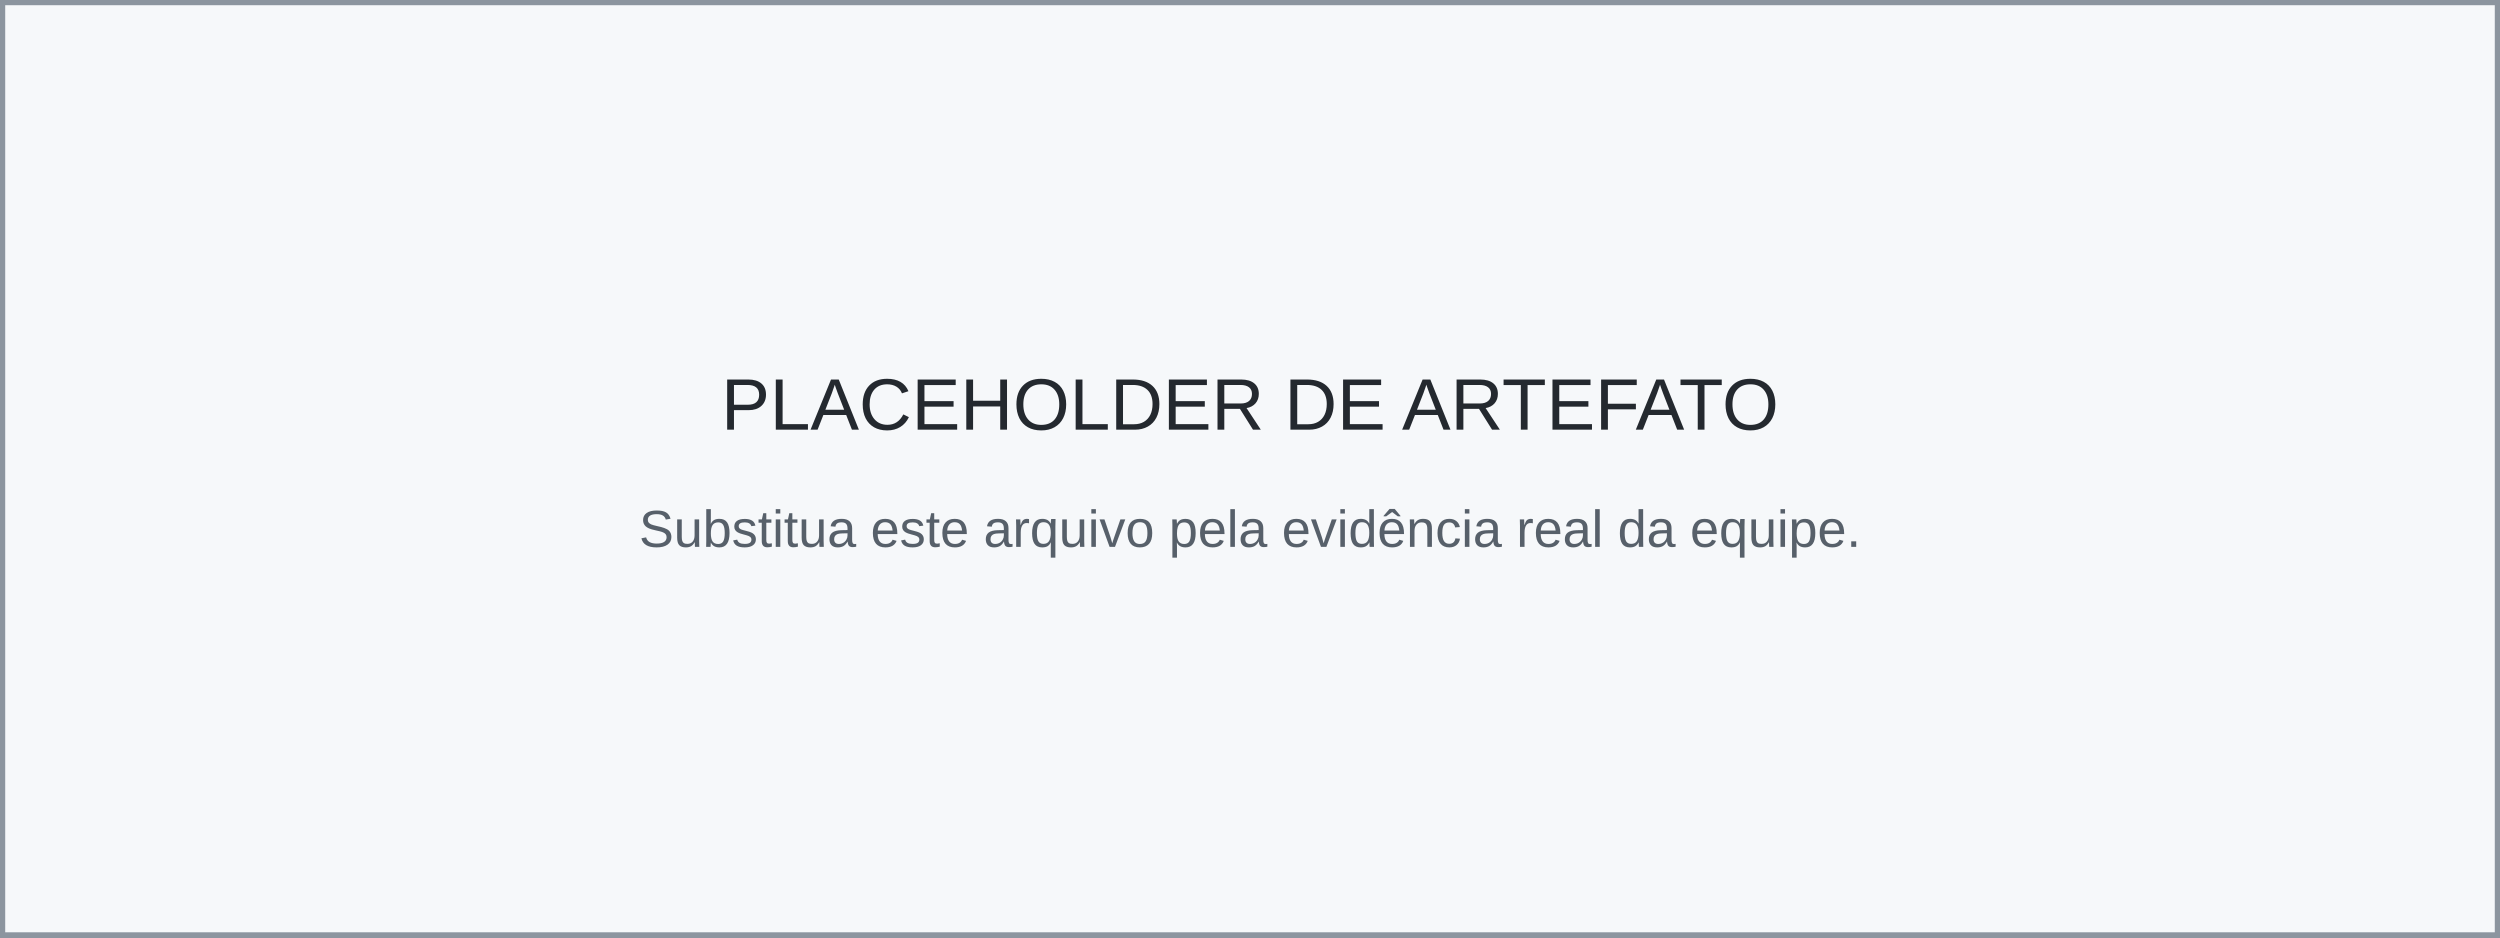
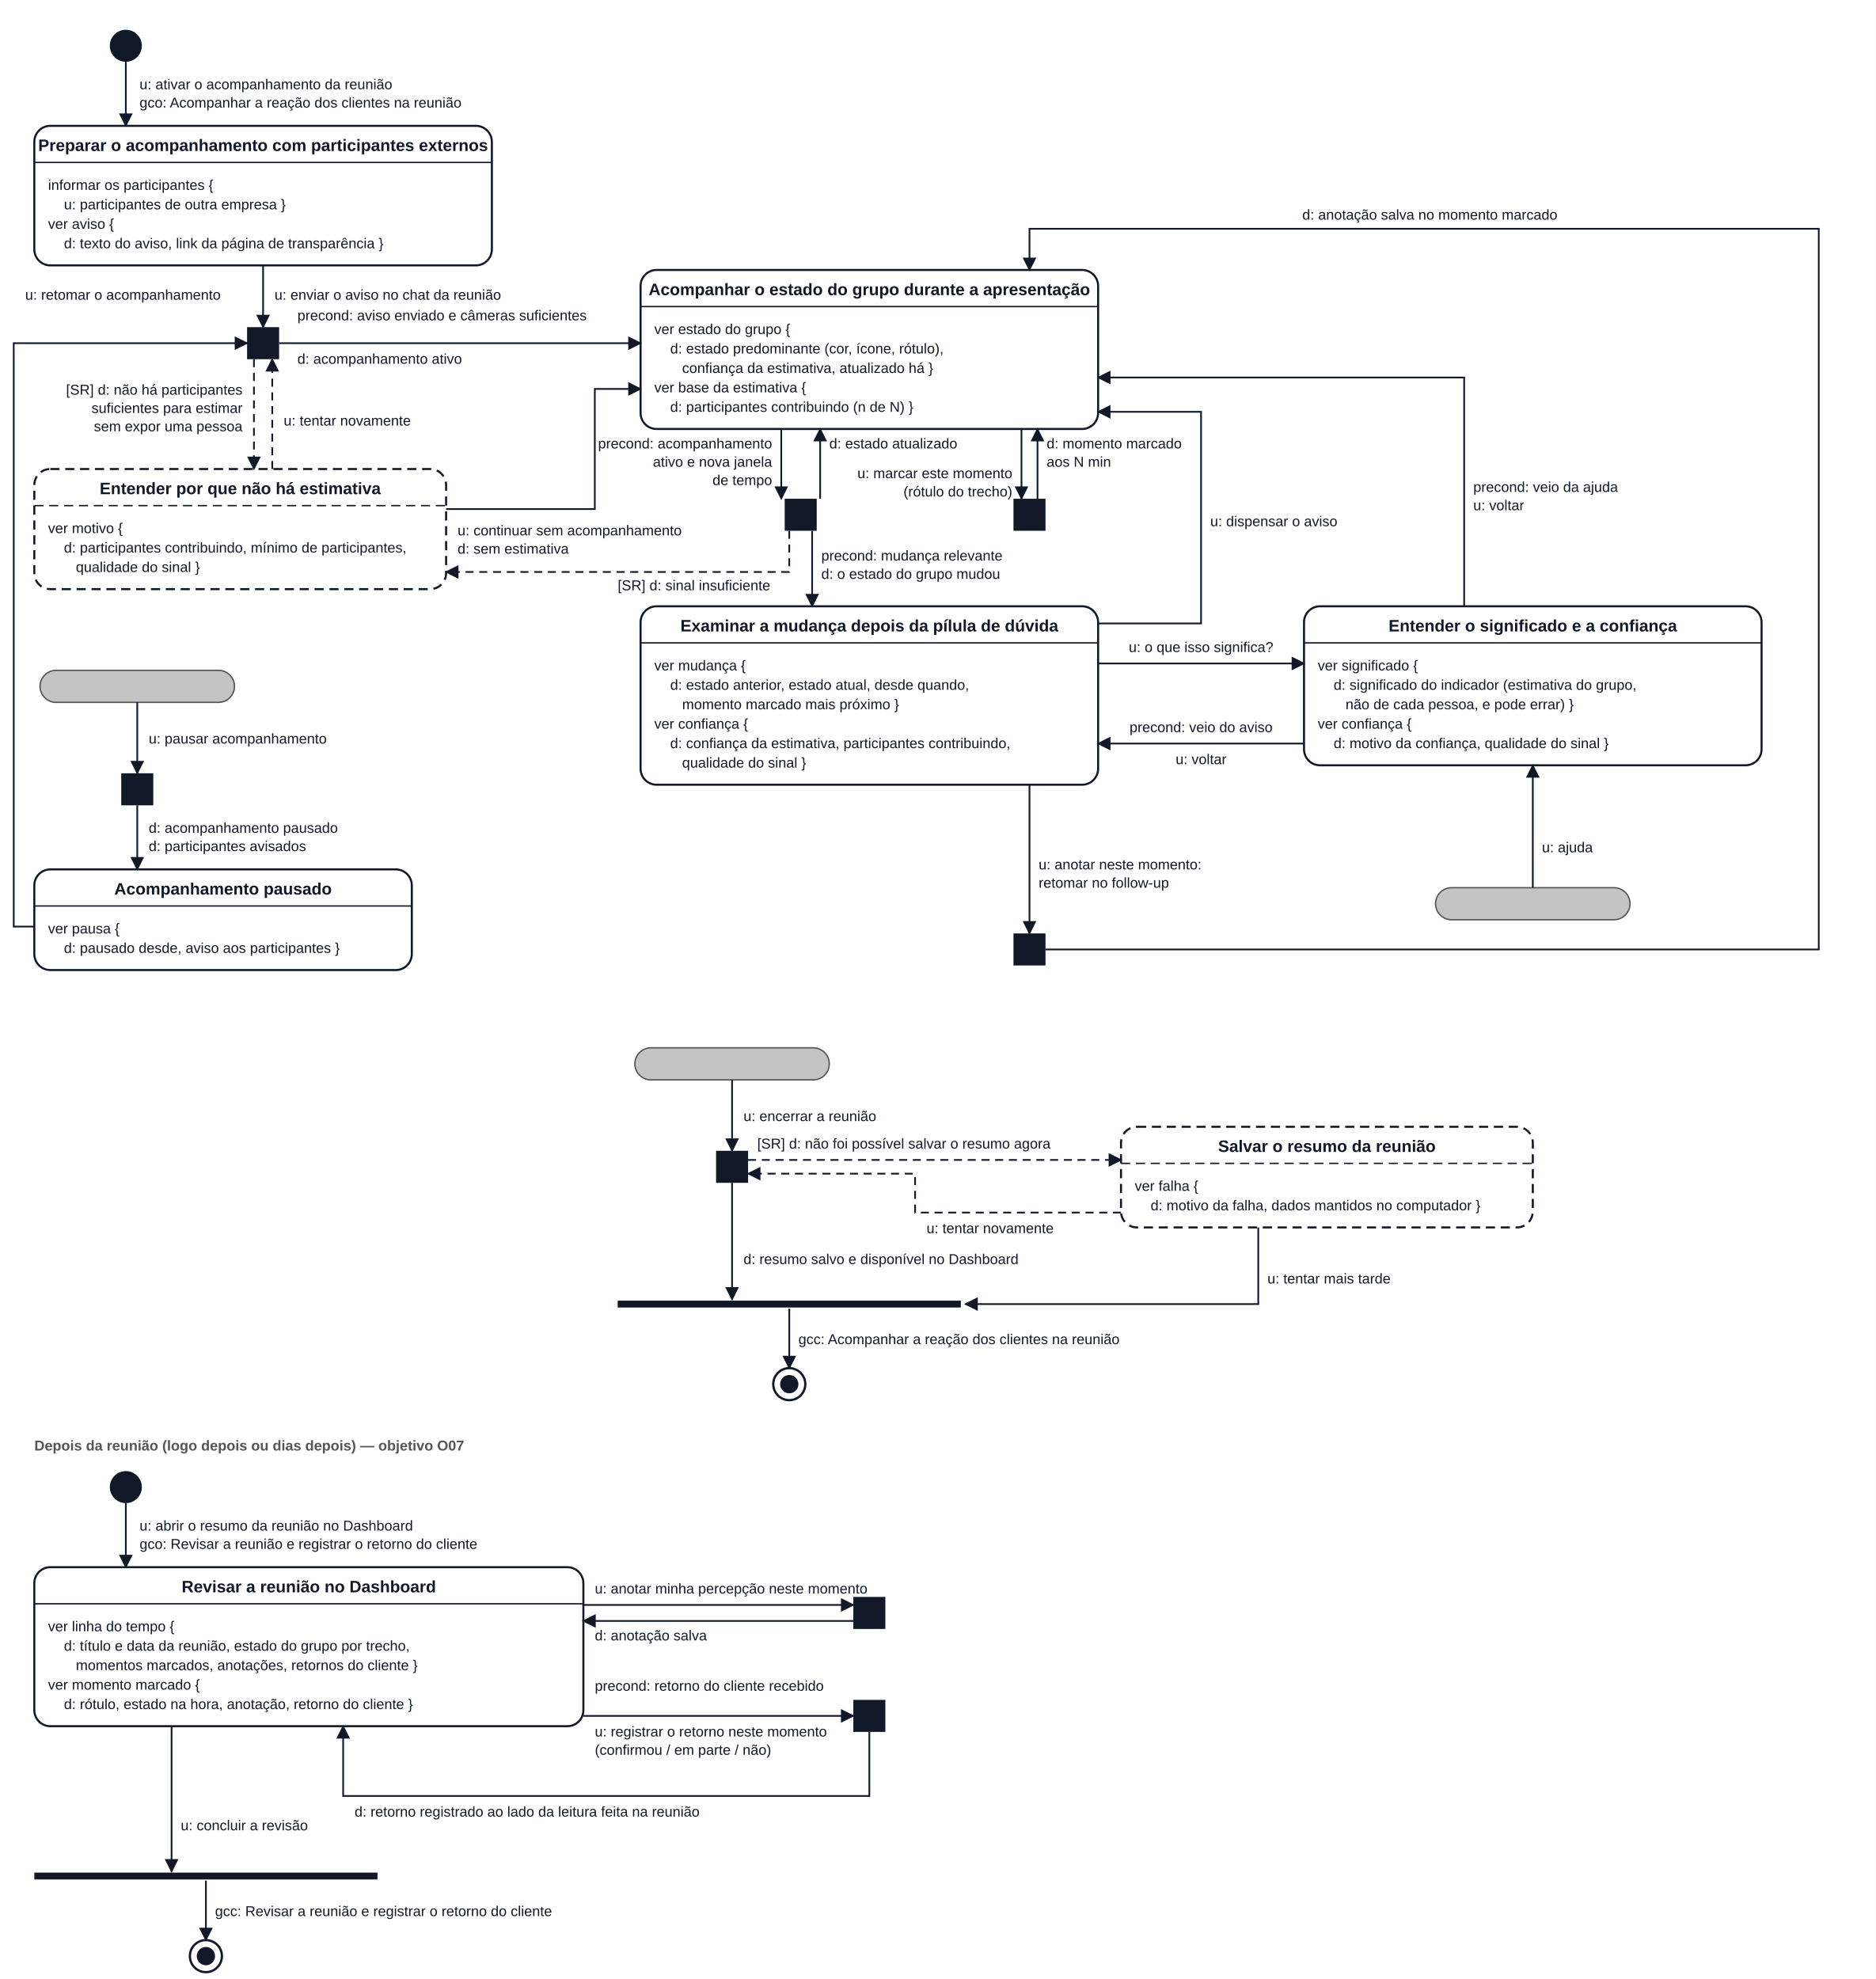
- <svg xmlns="http://www.w3.org/2000/svg" width="960" height="360" viewBox="0 0 960 360">
-   <rect width="100%" height="100%" fill="#f6f8fa" stroke="#8c959f" stroke-width="4" />
-   <text x="480" y="165" text-anchor="middle" font-family="Arial, sans-serif" font-size="28" fill="#24292f">PLACEHOLDER DE ARTEFATO</text>
-   <text x="480" y="210" text-anchor="middle" font-family="Arial, sans-serif" font-size="20" fill="#57606a">Substitua este arquivo pela evidência real da equipe.</text>
+ <svg xmlns="http://www.w3.org/2000/svg" width="1640" height="1730" viewBox="0 0 1640 1730" font-family="Arial, Helvetica, sans-serif">
+   <defs>
+     <marker id="a" viewBox="0 0 10 10" refX="9" refY="5" markerWidth="8" markerHeight="8" orient="auto-start-reverse">
+       <path d="M0,0 L10,5 L0,10 z" fill="#111827" />
+     </marker>
+   </defs>
+   <rect width="1640" height="1730" fill="#fff" />
+   <circle cx="110" cy="40" r="14" fill="#111827" />
+   <polyline points="110,54 110,110" fill="none" stroke="#111827" stroke-width="1.5" marker-end="url(#a)" />
+   <text x="122" y="78" font-size="12.5" font-weight="normal" fill="#111827" text-anchor="start" xml:space="preserve" paint-order="stroke" stroke="#fff" stroke-width="4" stroke-linejoin="round">u: ativar o acompanhamento da reunião</text>
+   <text x="122" y="94" font-size="12.5" font-weight="normal" fill="#111827" text-anchor="start" xml:space="preserve" paint-order="stroke" stroke="#fff" stroke-width="4" stroke-linejoin="round">gco: Acompanhar a reação dos clientes na reunião</text>
+   <rect x="30" y="110" width="400" height="122" rx="14" fill="#fff" stroke="#111827" stroke-width="1.8" />
+   <text x="230.0" y="132" font-size="14.5" font-weight="bold" fill="#111827" text-anchor="middle" xml:space="preserve">Preparar o acompanhamento com participantes externos</text>
+   <line x1="30" y1="142" x2="430" y2="142" stroke="#111827" stroke-width="1.2" />
+   <text x="42" y="166" font-size="12.5" font-weight="normal" fill="#111827" text-anchor="start" xml:space="preserve">informar os participantes {</text>
+   <text x="42" y="183" font-size="12.5" font-weight="normal" fill="#111827" text-anchor="start" xml:space="preserve">    u: participantes de outra empresa }</text>
+   <text x="42" y="200" font-size="12.5" font-weight="normal" fill="#111827" text-anchor="start" xml:space="preserve">ver aviso {</text>
+   <text x="42" y="217" font-size="12.5" font-weight="normal" fill="#111827" text-anchor="start" xml:space="preserve">    d: texto do aviso, link da página de transparência }</text>
+   <rect x="216" y="286" width="28" height="28" fill="#111827" />
+   <polyline points="230,232 230,286" fill="none" stroke="#111827" stroke-width="1.5" marker-end="url(#a)" />
+   <text x="240" y="262" font-size="12.5" font-weight="normal" fill="#111827" text-anchor="start" xml:space="preserve" paint-order="stroke" stroke="#fff" stroke-width="4" stroke-linejoin="round">u: enviar o aviso no chat da reunião</text>
+   <rect x="560" y="236" width="400" height="139" rx="14" fill="#fff" stroke="#111827" stroke-width="1.8" />
+   <text x="760.0" y="258" font-size="14.5" font-weight="bold" fill="#111827" text-anchor="middle" xml:space="preserve">Acompanhar o estado do grupo durante a apresentação</text>
+   <line x1="560" y1="268" x2="960" y2="268" stroke="#111827" stroke-width="1.2" />
+   <text x="572" y="292" font-size="12.5" font-weight="normal" fill="#111827" text-anchor="start" xml:space="preserve">ver estado do grupo {</text>
+   <text x="572" y="309" font-size="12.5" font-weight="normal" fill="#111827" text-anchor="start" xml:space="preserve">    d: estado predominante (cor, ícone, rótulo),</text>
+   <text x="572" y="326" font-size="12.5" font-weight="normal" fill="#111827" text-anchor="start" xml:space="preserve">       confiança da estimativa, atualizado há }</text>
+   <text x="572" y="343" font-size="12.5" font-weight="normal" fill="#111827" text-anchor="start" xml:space="preserve">ver base da estimativa {</text>
+   <text x="572" y="360" font-size="12.5" font-weight="normal" fill="#111827" text-anchor="start" xml:space="preserve">    d: participantes contribuindo (n de N) }</text>
+   <polyline points="244,300 560,300" fill="none" stroke="#111827" stroke-width="1.5" marker-end="url(#a)" />
+   <text x="260" y="280" font-size="12.5" font-weight="normal" fill="#111827" text-anchor="start" xml:space="preserve" paint-order="stroke" stroke="#fff" stroke-width="4" stroke-linejoin="round">precond: aviso enviado e câmeras suficientes</text>
+   <text x="260" y="318" font-size="12.5" font-weight="normal" fill="#111827" text-anchor="start" xml:space="preserve" paint-order="stroke" stroke="#fff" stroke-width="4" stroke-linejoin="round">d: acompanhamento ativo</text>
+   <rect x="30" y="410" width="360" height="105" rx="14" fill="#fff" stroke="#111827" stroke-width="1.8" stroke-dasharray="8 5" />
+   <text x="210.0" y="432" font-size="14.5" font-weight="bold" fill="#111827" text-anchor="middle" xml:space="preserve">Entender por que não há estimativa</text>
+   <line x1="30" y1="442" x2="390" y2="442" stroke="#111827" stroke-width="1.2" stroke-dasharray="8 5" />
+   <text x="42" y="466" font-size="12.5" font-weight="normal" fill="#111827" text-anchor="start" xml:space="preserve">ver motivo {</text>
+   <text x="42" y="483" font-size="12.5" font-weight="normal" fill="#111827" text-anchor="start" xml:space="preserve">    d: participantes contribuindo, mínimo de participantes,</text>
+   <text x="42" y="500" font-size="12.5" font-weight="normal" fill="#111827" text-anchor="start" xml:space="preserve">       qualidade do sinal }</text>
+   <polyline points="222,314 222,410" fill="none" stroke="#111827" stroke-width="1.5" stroke-dasharray="7 5" marker-end="url(#a)" />
+   <text x="212" y="345" font-size="12.5" font-weight="normal" fill="#111827" text-anchor="end" xml:space="preserve" paint-order="stroke" stroke="#fff" stroke-width="4" stroke-linejoin="round">[SR] d: não há participantes</text>
+   <text x="212" y="361" font-size="12.5" font-weight="normal" fill="#111827" text-anchor="end" xml:space="preserve" paint-order="stroke" stroke="#fff" stroke-width="4" stroke-linejoin="round">suficientes para estimar</text>
+   <text x="212" y="377" font-size="12.5" font-weight="normal" fill="#111827" text-anchor="end" xml:space="preserve" paint-order="stroke" stroke="#fff" stroke-width="4" stroke-linejoin="round">sem expor uma pessoa</text>
+   <polyline points="238,410 238,314" fill="none" stroke="#111827" stroke-width="1.5" stroke-dasharray="7 5" marker-end="url(#a)" />
+   <text x="248" y="372" font-size="12.5" font-weight="normal" fill="#111827" text-anchor="start" xml:space="preserve" paint-order="stroke" stroke="#fff" stroke-width="4" stroke-linejoin="round">u: tentar novamente</text>
+   <polyline points="390,445 520,445 520,340 560,340" fill="none" stroke="#111827" stroke-width="1.5" marker-end="url(#a)" />
+   <text x="400" y="468" font-size="12.5" font-weight="normal" fill="#111827" text-anchor="start" xml:space="preserve" paint-order="stroke" stroke="#fff" stroke-width="4" stroke-linejoin="round">u: continuar sem acompanhamento</text>
+   <text x="400" y="484" font-size="12.5" font-weight="normal" fill="#111827" text-anchor="start" xml:space="preserve" paint-order="stroke" stroke="#fff" stroke-width="4" stroke-linejoin="round">d: sem estimativa</text>
+   <rect x="686" y="436" width="28" height="28" fill="#111827" />
+   <polyline points="683,375 683,436" fill="none" stroke="#111827" stroke-width="1.5" marker-end="url(#a)" />
+   <text x="675" y="392" font-size="12.5" font-weight="normal" fill="#111827" text-anchor="end" xml:space="preserve" paint-order="stroke" stroke="#fff" stroke-width="4" stroke-linejoin="round">precond: acompanhamento</text>
+   <text x="675" y="408" font-size="12.5" font-weight="normal" fill="#111827" text-anchor="end" xml:space="preserve" paint-order="stroke" stroke="#fff" stroke-width="4" stroke-linejoin="round">ativo e nova janela</text>
+   <text x="675" y="424" font-size="12.5" font-weight="normal" fill="#111827" text-anchor="end" xml:space="preserve" paint-order="stroke" stroke="#fff" stroke-width="4" stroke-linejoin="round">de tempo</text>
+   <polyline points="717,436 717,375" fill="none" stroke="#111827" stroke-width="1.5" marker-end="url(#a)" />
+   <text x="725" y="392" font-size="12.5" font-weight="normal" fill="#111827" text-anchor="start" xml:space="preserve" paint-order="stroke" stroke="#fff" stroke-width="4" stroke-linejoin="round">d: estado atualizado</text>
+   <polyline points="690,464 690,500 390,500" fill="none" stroke="#111827" stroke-width="1.5" stroke-dasharray="7 5" marker-end="url(#a)" />
+   <text x="540" y="516" font-size="12.5" font-weight="normal" fill="#111827" text-anchor="start" xml:space="preserve" paint-order="stroke" stroke="#fff" stroke-width="4" stroke-linejoin="round">[SR] d: sinal insuficiente</text>
+   <rect x="886" y="436" width="28" height="28" fill="#111827" />
+   <polyline points="893,375 893,436" fill="none" stroke="#111827" stroke-width="1.5" marker-end="url(#a)" />
+   <text x="885" y="418" font-size="12.5" font-weight="normal" fill="#111827" text-anchor="end" xml:space="preserve" paint-order="stroke" stroke="#fff" stroke-width="4" stroke-linejoin="round">u: marcar este momento</text>
+   <text x="885" y="434" font-size="12.5" font-weight="normal" fill="#111827" text-anchor="end" xml:space="preserve" paint-order="stroke" stroke="#fff" stroke-width="4" stroke-linejoin="round">(rótulo do trecho)</text>
+   <polyline points="907,436 907,375" fill="none" stroke="#111827" stroke-width="1.5" marker-end="url(#a)" />
+   <text x="915" y="392" font-size="12.5" font-weight="normal" fill="#111827" text-anchor="start" xml:space="preserve" paint-order="stroke" stroke="#fff" stroke-width="4" stroke-linejoin="round">d: momento marcado</text>
+   <text x="915" y="408" font-size="12.5" font-weight="normal" fill="#111827" text-anchor="start" xml:space="preserve" paint-order="stroke" stroke="#fff" stroke-width="4" stroke-linejoin="round">aos N min</text>
+   <rect x="560" y="530" width="400" height="156" rx="14" fill="#fff" stroke="#111827" stroke-width="1.8" />
+   <text x="760.0" y="552" font-size="14.5" font-weight="bold" fill="#111827" text-anchor="middle" xml:space="preserve">Examinar a mudança depois da pílula de dúvida</text>
+   <line x1="560" y1="562" x2="960" y2="562" stroke="#111827" stroke-width="1.2" />
+   <text x="572" y="586" font-size="12.5" font-weight="normal" fill="#111827" text-anchor="start" xml:space="preserve">ver mudança {</text>
+   <text x="572" y="603" font-size="12.5" font-weight="normal" fill="#111827" text-anchor="start" xml:space="preserve">    d: estado anterior, estado atual, desde quando,</text>
+   <text x="572" y="620" font-size="12.5" font-weight="normal" fill="#111827" text-anchor="start" xml:space="preserve">       momento marcado mais próximo }</text>
+   <text x="572" y="637" font-size="12.5" font-weight="normal" fill="#111827" text-anchor="start" xml:space="preserve">ver confiança {</text>
+   <text x="572" y="654" font-size="12.5" font-weight="normal" fill="#111827" text-anchor="start" xml:space="preserve">    d: confiança da estimativa, participantes contribuindo,</text>
+   <text x="572" y="671" font-size="12.5" font-weight="normal" fill="#111827" text-anchor="start" xml:space="preserve">       qualidade do sinal }</text>
+   <polyline points="710,464 710,530" fill="none" stroke="#111827" stroke-width="1.5" marker-end="url(#a)" />
+   <text x="718" y="490" font-size="12.5" font-weight="normal" fill="#111827" text-anchor="start" xml:space="preserve" paint-order="stroke" stroke="#fff" stroke-width="4" stroke-linejoin="round">precond: mudança relevante</text>
+   <text x="718" y="506" font-size="12.5" font-weight="normal" fill="#111827" text-anchor="start" xml:space="preserve" paint-order="stroke" stroke="#fff" stroke-width="4" stroke-linejoin="round">d: o estado do grupo mudou</text>
+   <rect x="1140" y="530" width="400" height="139" rx="14" fill="#fff" stroke="#111827" stroke-width="1.8" />
+   <text x="1340.0" y="552" font-size="14.5" font-weight="bold" fill="#111827" text-anchor="middle" xml:space="preserve">Entender o significado e a confiança</text>
+   <line x1="1140" y1="562" x2="1540" y2="562" stroke="#111827" stroke-width="1.2" />
+   <text x="1152" y="586" font-size="12.5" font-weight="normal" fill="#111827" text-anchor="start" xml:space="preserve">ver significado {</text>
+   <text x="1152" y="603" font-size="12.5" font-weight="normal" fill="#111827" text-anchor="start" xml:space="preserve">    d: significado do indicador (estimativa do grupo,</text>
+   <text x="1152" y="620" font-size="12.5" font-weight="normal" fill="#111827" text-anchor="start" xml:space="preserve">       não de cada pessoa, e pode errar) }</text>
+   <text x="1152" y="637" font-size="12.5" font-weight="normal" fill="#111827" text-anchor="start" xml:space="preserve">ver confiança {</text>
+   <text x="1152" y="654" font-size="12.5" font-weight="normal" fill="#111827" text-anchor="start" xml:space="preserve">    d: motivo da confiança, qualidade do sinal }</text>
+   <polyline points="960,580 1140,580" fill="none" stroke="#111827" stroke-width="1.5" marker-end="url(#a)" />
+   <text x="1050" y="570" font-size="12.5" font-weight="normal" fill="#111827" text-anchor="middle" xml:space="preserve" paint-order="stroke" stroke="#fff" stroke-width="4" stroke-linejoin="round">u: o que isso significa?</text>
+   <polyline points="1140,650 960,650" fill="none" stroke="#111827" stroke-width="1.5" marker-end="url(#a)" />
+   <text x="1050" y="640" font-size="12.5" font-weight="normal" fill="#111827" text-anchor="middle" xml:space="preserve" paint-order="stroke" stroke="#fff" stroke-width="4" stroke-linejoin="round">precond: veio do aviso</text>
+   <text x="1050" y="668" font-size="12.5" font-weight="normal" fill="#111827" text-anchor="middle" xml:space="preserve" paint-order="stroke" stroke="#fff" stroke-width="4" stroke-linejoin="round">u: voltar</text>
+   <polyline points="1280,530 1280,330 960,330" fill="none" stroke="#111827" stroke-width="1.5" marker-end="url(#a)" />
+   <text x="1288" y="430" font-size="12.5" font-weight="normal" fill="#111827" text-anchor="start" xml:space="preserve" paint-order="stroke" stroke="#fff" stroke-width="4" stroke-linejoin="round">precond: veio da ajuda</text>
+   <text x="1288" y="446" font-size="12.5" font-weight="normal" fill="#111827" text-anchor="start" xml:space="preserve" paint-order="stroke" stroke="#fff" stroke-width="4" stroke-linejoin="round">u: voltar</text>
+   <rect x="1255.0" y="776" width="170" height="28" rx="14" fill="#c4c4c4" stroke="#555" stroke-width="1.2" />
+   <polyline points="1340,776 1340,669" fill="none" stroke="#111827" stroke-width="1.5" marker-end="url(#a)" />
+   <text x="1348" y="745" font-size="12.5" font-weight="normal" fill="#111827" text-anchor="start" xml:space="preserve" paint-order="stroke" stroke="#fff" stroke-width="4" stroke-linejoin="round">u: ajuda</text>
+   <polyline points="960,545 1050,545 1050,360 960,360" fill="none" stroke="#111827" stroke-width="1.5" marker-end="url(#a)" />
+   <text x="1058" y="460" font-size="12.5" font-weight="normal" fill="#111827" text-anchor="start" xml:space="preserve" paint-order="stroke" stroke="#fff" stroke-width="4" stroke-linejoin="round">u: dispensar o aviso</text>
+   <rect x="886" y="816" width="28" height="28" fill="#111827" />
+   <polyline points="900,686 900,816" fill="none" stroke="#111827" stroke-width="1.5" marker-end="url(#a)" />
+   <text x="908" y="760" font-size="12.5" font-weight="normal" fill="#111827" text-anchor="start" xml:space="preserve" paint-order="stroke" stroke="#fff" stroke-width="4" stroke-linejoin="round">u: anotar neste momento:</text>
+   <text x="908" y="776" font-size="12.5" font-weight="normal" fill="#111827" text-anchor="start" xml:space="preserve" paint-order="stroke" stroke="#fff" stroke-width="4" stroke-linejoin="round">retomar no follow-up</text>
+   <polyline points="914,830 1590,830 1590,200 900,200 900,236" fill="none" stroke="#111827" stroke-width="1.5" marker-end="url(#a)" />
+   <text x="1250" y="192" font-size="12.5" font-weight="normal" fill="#111827" text-anchor="middle" xml:space="preserve" paint-order="stroke" stroke="#fff" stroke-width="4" stroke-linejoin="round">d: anotação salva no momento marcado</text>
+   <rect x="35.0" y="586" width="170" height="28" rx="14" fill="#c4c4c4" stroke="#555" stroke-width="1.2" />
+   <rect x="106" y="676" width="28" height="28" fill="#111827" />
+   <polyline points="120,614 120,676" fill="none" stroke="#111827" stroke-width="1.5" marker-end="url(#a)" />
+   <text x="130" y="650" font-size="12.5" font-weight="normal" fill="#111827" text-anchor="start" xml:space="preserve" paint-order="stroke" stroke="#fff" stroke-width="4" stroke-linejoin="round">u: pausar acompanhamento</text>
+   <rect x="30" y="760" width="330" height="88" rx="14" fill="#fff" stroke="#111827" stroke-width="1.8" />
+   <text x="195.0" y="782" font-size="14.5" font-weight="bold" fill="#111827" text-anchor="middle" xml:space="preserve">Acompanhamento pausado</text>
+   <line x1="30" y1="792" x2="360" y2="792" stroke="#111827" stroke-width="1.2" />
+   <text x="42" y="816" font-size="12.5" font-weight="normal" fill="#111827" text-anchor="start" xml:space="preserve">ver pausa {</text>
+   <text x="42" y="833" font-size="12.5" font-weight="normal" fill="#111827" text-anchor="start" xml:space="preserve">    d: pausado desde, aviso aos participantes }</text>
+   <polyline points="120,704 120,760" fill="none" stroke="#111827" stroke-width="1.5" marker-end="url(#a)" />
+   <text x="130" y="728" font-size="12.5" font-weight="normal" fill="#111827" text-anchor="start" xml:space="preserve" paint-order="stroke" stroke="#fff" stroke-width="4" stroke-linejoin="round">d: acompanhamento pausado</text>
+   <text x="130" y="744" font-size="12.5" font-weight="normal" fill="#111827" text-anchor="start" xml:space="preserve" paint-order="stroke" stroke="#fff" stroke-width="4" stroke-linejoin="round">d: participantes avisados</text>
+   <polyline points="30,810 12,810 12,300 216,300" fill="none" stroke="#111827" stroke-width="1.5" marker-end="url(#a)" />
+   <text x="22" y="262" font-size="12.5" font-weight="normal" fill="#111827" text-anchor="start" xml:space="preserve" paint-order="stroke" stroke="#fff" stroke-width="4" stroke-linejoin="round">u: retomar o acompanhamento</text>
+   <rect x="555.0" y="916" width="170" height="28" rx="14" fill="#c4c4c4" stroke="#555" stroke-width="1.2" />
+   <rect x="626" y="1006" width="28" height="28" fill="#111827" />
+   <polyline points="640,944 640,1006" fill="none" stroke="#111827" stroke-width="1.5" marker-end="url(#a)" />
+   <text x="650" y="980" font-size="12.5" font-weight="normal" fill="#111827" text-anchor="start" xml:space="preserve" paint-order="stroke" stroke="#fff" stroke-width="4" stroke-linejoin="round">u: encerrar a reunião</text>
+   <rect x="980" y="985" width="360" height="88" rx="14" fill="#fff" stroke="#111827" stroke-width="1.8" stroke-dasharray="8 5" />
+   <text x="1160.0" y="1007" font-size="14.5" font-weight="bold" fill="#111827" text-anchor="middle" xml:space="preserve">Salvar o resumo da reunião</text>
+   <line x1="980" y1="1017" x2="1340" y2="1017" stroke="#111827" stroke-width="1.2" stroke-dasharray="8 5" />
+   <text x="992" y="1041" font-size="12.5" font-weight="normal" fill="#111827" text-anchor="start" xml:space="preserve">ver falha {</text>
+   <text x="992" y="1058" font-size="12.5" font-weight="normal" fill="#111827" text-anchor="start" xml:space="preserve">    d: motivo da falha, dados mantidos no computador }</text>
+   <polyline points="654,1014 980,1014" fill="none" stroke="#111827" stroke-width="1.5" stroke-dasharray="7 5" marker-end="url(#a)" />
+   <text x="662" y="1004" font-size="12.5" font-weight="normal" fill="#111827" text-anchor="start" xml:space="preserve" paint-order="stroke" stroke="#fff" stroke-width="4" stroke-linejoin="round">[SR] d: não foi possível salvar o resumo agora</text>
+   <polyline points="980,1060 800,1060 800,1026 654,1026" fill="none" stroke="#111827" stroke-width="1.5" stroke-dasharray="7 5" marker-end="url(#a)" />
+   <text x="810" y="1078" font-size="12.5" font-weight="normal" fill="#111827" text-anchor="start" xml:space="preserve" paint-order="stroke" stroke="#fff" stroke-width="4" stroke-linejoin="round">u: tentar novamente</text>
+   <line x1="540" y1="1140" x2="840" y2="1140" stroke="#111827" stroke-width="6" />
+   <polyline points="640,1034 640,1136" fill="none" stroke="#111827" stroke-width="1.5" marker-end="url(#a)" />
+   <text x="650" y="1105" font-size="12.5" font-weight="normal" fill="#111827" text-anchor="start" xml:space="preserve" paint-order="stroke" stroke="#fff" stroke-width="4" stroke-linejoin="round">d: resumo salvo e disponível no Dashboard</text>
+   <polyline points="1100,1073 1100,1140 844,1140" fill="none" stroke="#111827" stroke-width="1.5" marker-end="url(#a)" />
+   <text x="1108" y="1122" font-size="12.5" font-weight="normal" fill="#111827" text-anchor="start" xml:space="preserve" paint-order="stroke" stroke="#fff" stroke-width="4" stroke-linejoin="round">u: tentar mais tarde</text>
+   <polyline points="690,1144 690,1196" fill="none" stroke="#111827" stroke-width="1.5" marker-end="url(#a)" />
+   <text x="698" y="1175" font-size="12.5" font-weight="normal" fill="#111827" text-anchor="start" xml:space="preserve" paint-order="stroke" stroke="#fff" stroke-width="4" stroke-linejoin="round">gcc: Acompanhar a reação dos clientes na reunião</text>
+   <circle cx="690" cy="1210" r="14" fill="#fff" stroke="#111827" stroke-width="2" />
+   <circle cx="690" cy="1210" r="8" fill="#111827" />
+   <text x="30" y="1268" font-size="12.5" font-weight="bold" fill="#555" text-anchor="start" xml:space="preserve">Depois da reunião (logo depois ou dias depois) — objetivo O07</text>
+   <circle cx="110" cy="1300" r="14" fill="#111827" />
+   <polyline points="110,1314 110,1370" fill="none" stroke="#111827" stroke-width="1.5" marker-end="url(#a)" />
+   <text x="122" y="1338" font-size="12.5" font-weight="normal" fill="#111827" text-anchor="start" xml:space="preserve" paint-order="stroke" stroke="#fff" stroke-width="4" stroke-linejoin="round">u: abrir o resumo da reunião no Dashboard</text>
+   <text x="122" y="1354" font-size="12.5" font-weight="normal" fill="#111827" text-anchor="start" xml:space="preserve" paint-order="stroke" stroke="#fff" stroke-width="4" stroke-linejoin="round">gco: Revisar a reunião e registrar o retorno do cliente</text>
+   <rect x="30" y="1370" width="480" height="139" rx="14" fill="#fff" stroke="#111827" stroke-width="1.8" />
+   <text x="270.0" y="1392" font-size="14.5" font-weight="bold" fill="#111827" text-anchor="middle" xml:space="preserve">Revisar a reunião no Dashboard</text>
+   <line x1="30" y1="1402" x2="510" y2="1402" stroke="#111827" stroke-width="1.2" />
+   <text x="42" y="1426" font-size="12.5" font-weight="normal" fill="#111827" text-anchor="start" xml:space="preserve">ver linha do tempo {</text>
+   <text x="42" y="1443" font-size="12.5" font-weight="normal" fill="#111827" text-anchor="start" xml:space="preserve">    d: título e data da reunião, estado do grupo por trecho,</text>
+   <text x="42" y="1460" font-size="12.5" font-weight="normal" fill="#111827" text-anchor="start" xml:space="preserve">       momentos marcados, anotações, retornos do cliente }</text>
+   <text x="42" y="1477" font-size="12.5" font-weight="normal" fill="#111827" text-anchor="start" xml:space="preserve">ver momento marcado {</text>
+   <text x="42" y="1494" font-size="12.5" font-weight="normal" fill="#111827" text-anchor="start" xml:space="preserve">    d: rótulo, estado na hora, anotação, retorno do cliente }</text>
+   <rect x="746" y="1396" width="28" height="28" fill="#111827" />
+   <polyline points="510,1403 746,1403" fill="none" stroke="#111827" stroke-width="1.5" marker-end="url(#a)" />
+   <text x="520" y="1393" font-size="12.5" font-weight="normal" fill="#111827" text-anchor="start" xml:space="preserve" paint-order="stroke" stroke="#fff" stroke-width="4" stroke-linejoin="round">u: anotar minha percepção neste momento</text>
+   <polyline points="746,1417 510,1417" fill="none" stroke="#111827" stroke-width="1.5" marker-end="url(#a)" />
+   <text x="520" y="1434" font-size="12.5" font-weight="normal" fill="#111827" text-anchor="start" xml:space="preserve" paint-order="stroke" stroke="#fff" stroke-width="4" stroke-linejoin="round">d: anotação salva</text>
+   <rect x="746" y="1486" width="28" height="28" fill="#111827" />
+   <polyline points="510,1500 746,1500" fill="none" stroke="#111827" stroke-width="1.5" marker-end="url(#a)" />
+   <text x="520" y="1478" font-size="12.5" font-weight="normal" fill="#111827" text-anchor="start" xml:space="preserve" paint-order="stroke" stroke="#fff" stroke-width="4" stroke-linejoin="round">precond: retorno do cliente recebido</text>
+   <text x="520" y="1518" font-size="12.5" font-weight="normal" fill="#111827" text-anchor="start" xml:space="preserve" paint-order="stroke" stroke="#fff" stroke-width="4" stroke-linejoin="round">u: registrar o retorno neste momento</text>
+   <text x="520" y="1534" font-size="12.5" font-weight="normal" fill="#111827" text-anchor="start" xml:space="preserve" paint-order="stroke" stroke="#fff" stroke-width="4" stroke-linejoin="round">(confirmou / em parte / não)</text>
+   <polyline points="760,1514 760,1570 300,1570 300,1509" fill="none" stroke="#111827" stroke-width="1.5" marker-end="url(#a)" />
+   <text x="310" y="1588" font-size="12.5" font-weight="normal" fill="#111827" text-anchor="start" xml:space="preserve" paint-order="stroke" stroke="#fff" stroke-width="4" stroke-linejoin="round">d: retorno registrado ao lado da leitura feita na reunião</text>
+   <line x1="30" y1="1640" x2="330" y2="1640" stroke="#111827" stroke-width="6" />
+   <polyline points="150,1509 150,1636" fill="none" stroke="#111827" stroke-width="1.5" marker-end="url(#a)" />
+   <text x="158" y="1600" font-size="12.5" font-weight="normal" fill="#111827" text-anchor="start" xml:space="preserve" paint-order="stroke" stroke="#fff" stroke-width="4" stroke-linejoin="round">u: concluir a revisão</text>
+   <polyline points="180,1644 180,1696" fill="none" stroke="#111827" stroke-width="1.5" marker-end="url(#a)" />
+   <text x="188" y="1675" font-size="12.5" font-weight="normal" fill="#111827" text-anchor="start" xml:space="preserve" paint-order="stroke" stroke="#fff" stroke-width="4" stroke-linejoin="round">gcc: Revisar a reunião e registrar o retorno do cliente</text>
+   <circle cx="180" cy="1710" r="14" fill="#fff" stroke="#111827" stroke-width="2" />
+   <circle cx="180" cy="1710" r="8" fill="#111827" />
</svg>
